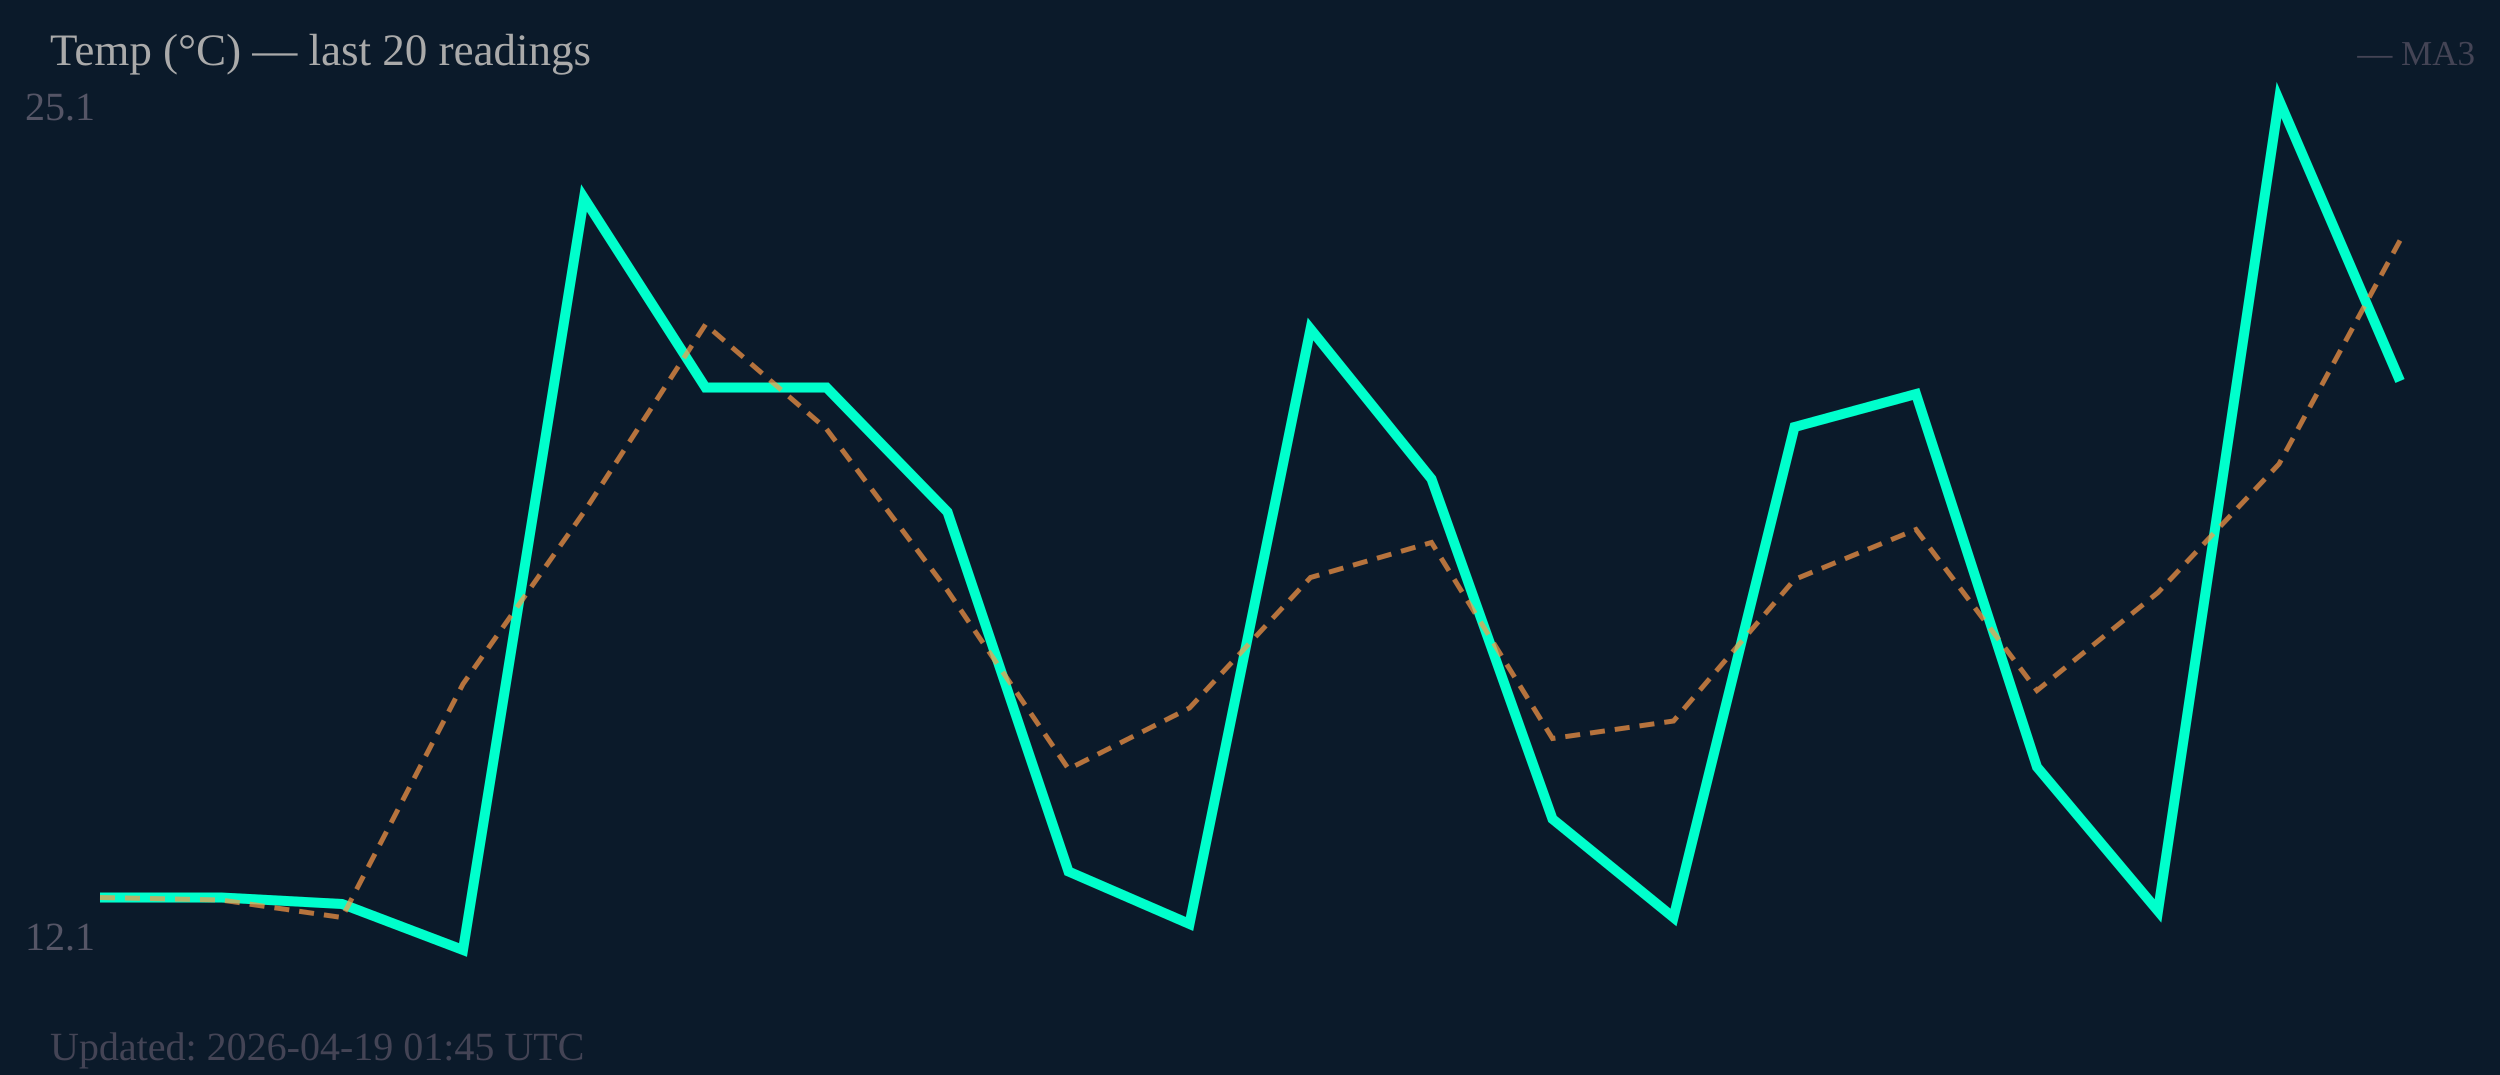
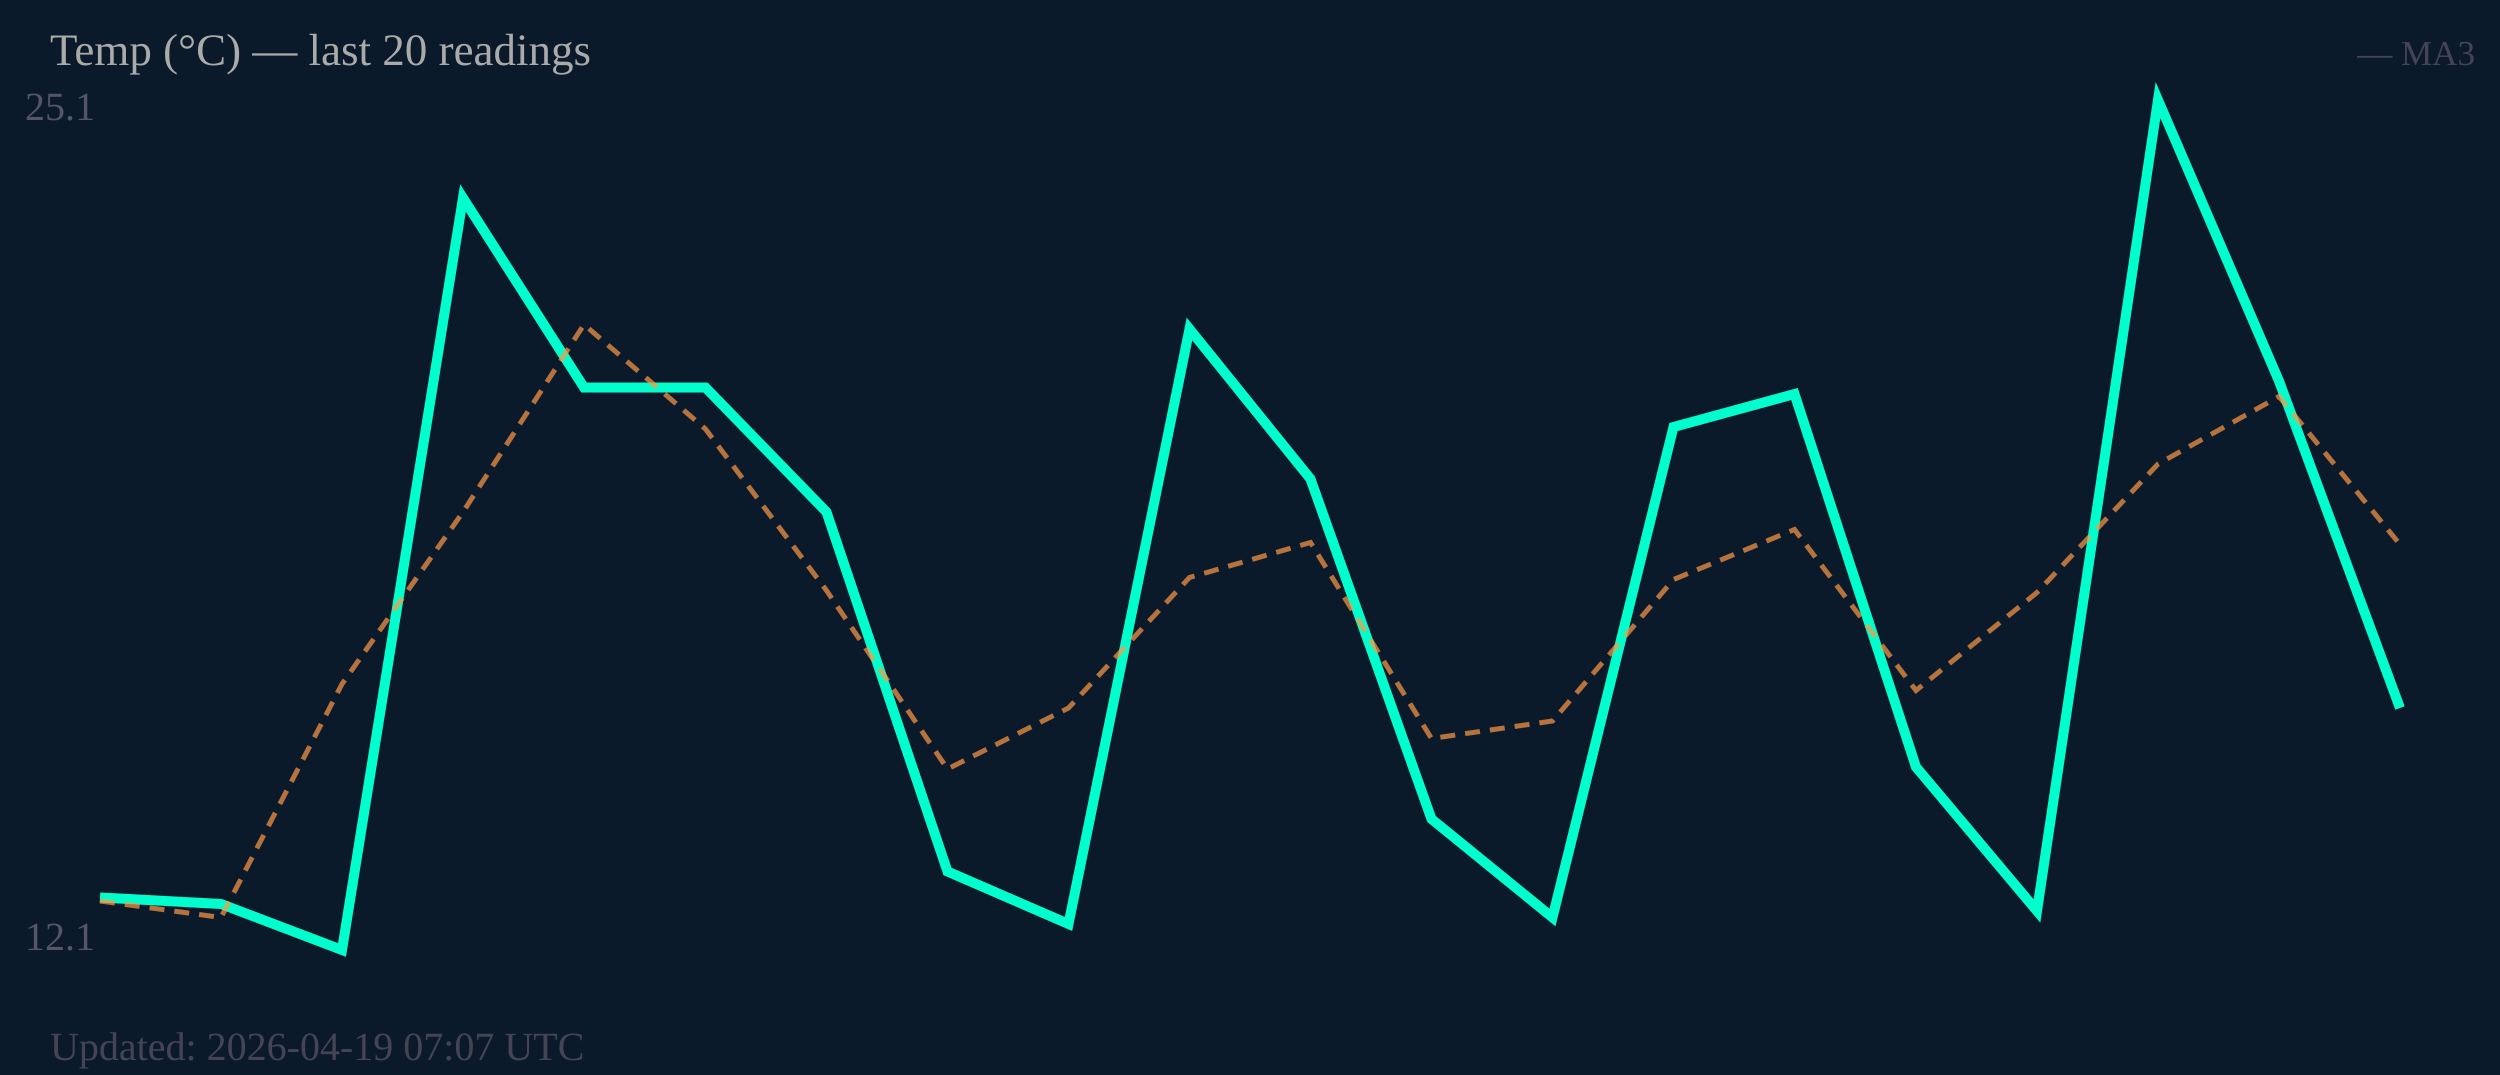
<svg xmlns="http://www.w3.org/2000/svg" width="500" height="215" viewBox="0 0 500 215">
  <rect width="500" height="215" fill="#0b1a2a" />
  <text x="5" y="24" font-size="8" fill="#556">25.1</text>
  <text x="5" y="190" font-size="8" fill="#556">12.1</text>
-   <polyline fill="none" stroke="#00ffcc" stroke-width="2" points="20.0,179.5 44.2,179.5 68.4,180.8 92.6,190.0 116.8,39.6 141.1,77.5 165.3,77.5 189.5,102.4 213.7,174.3 237.9,184.8 262.1,65.8 286.3,95.8 310.5,163.8 334.7,183.5 358.9,85.4 383.2,78.8 407.4,153.4 431.6,182.2 455.8,20.0 480.0,76.2" />
-   <polyline fill="none" stroke="#ff9944" stroke-width="1" stroke-dasharray="3,2" opacity="0.7" points="20.0,179.5 44.2,180.0 68.4,183.5 92.6,136.8 116.8,102.4 141.1,64.9 165.3,85.8 189.5,118.1 213.7,153.8 237.9,141.6 262.1,115.5 286.3,108.5 310.5,147.7 334.7,144.2 358.9,115.9 383.2,105.9 407.4,138.1 431.6,118.5 455.8,92.8 480.0,48.1" />
+   <polyline fill="none" stroke="#00ffcc" stroke-width="2" points="20.0,179.5 44.2,180.8 68.4,190.0 92.6,39.6 116.8,77.5 141.1,77.5 165.3,102.4 189.5,174.3 213.7,184.8 237.9,65.8 262.1,95.8 286.3,163.8 310.5,183.5 334.7,85.4 358.9,78.8 383.2,153.4 407.4,182.2 431.6,20.0 455.8,76.2 480.0,141.6" />
+   <polyline fill="none" stroke="#ff9944" stroke-width="1" stroke-dasharray="3,2" opacity="0.7" points="20.0,180.2 44.2,183.5 68.4,136.8 92.6,102.4 116.8,64.9 141.1,85.8 165.3,118.1 189.5,153.8 213.7,141.6 237.9,115.5 262.1,108.5 286.3,147.7 310.5,144.2 334.7,115.9 358.9,105.9 383.2,138.1 407.4,118.5 431.6,92.8 455.8,79.3 480.0,108.9" />
  <text x="10" y="13" font-size="9" fill="#aaa">Temp (°C) — last 20 readings</text>
  <text x="495" y="13" font-size="7" fill="#445" text-anchor="end">— MA3</text>
-   <text x="10" y="212" font-size="8" fill="#445">Updated: 2026-04-19 01:45 UTC</text>
+   <text x="10" y="212" font-size="8" fill="#445">Updated: 2026-04-19 07:07 UTC</text>
</svg>
